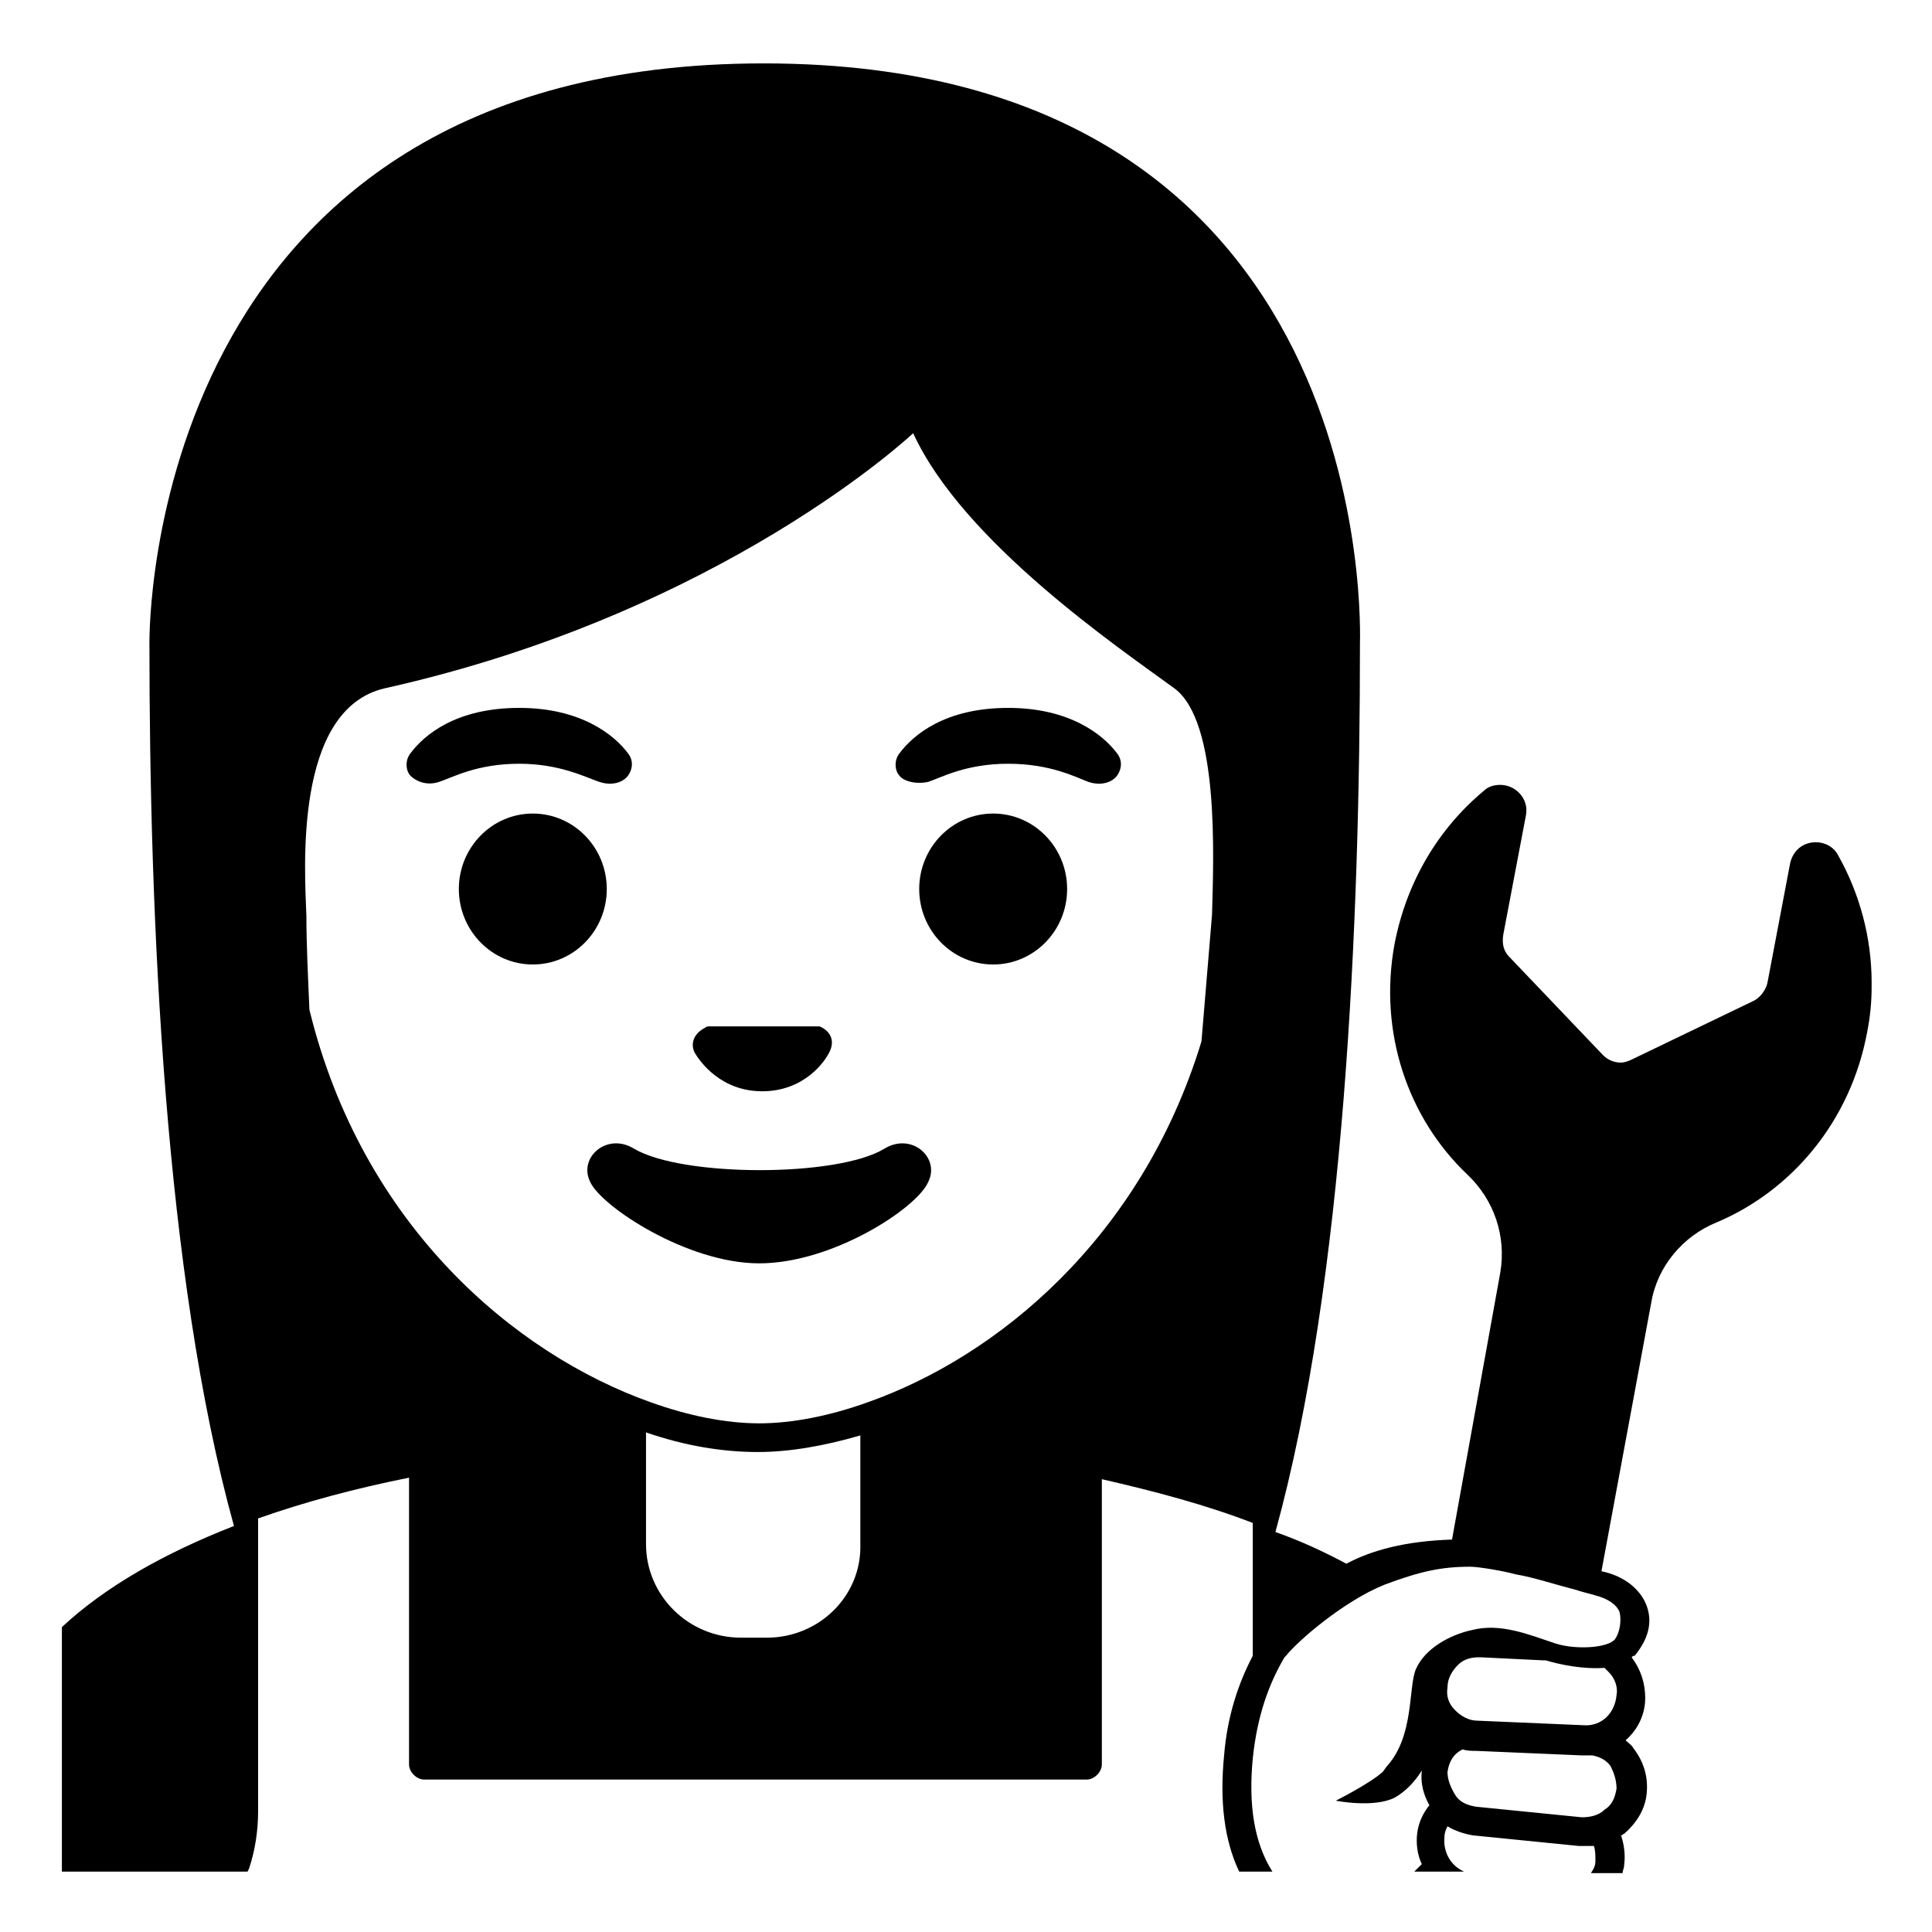
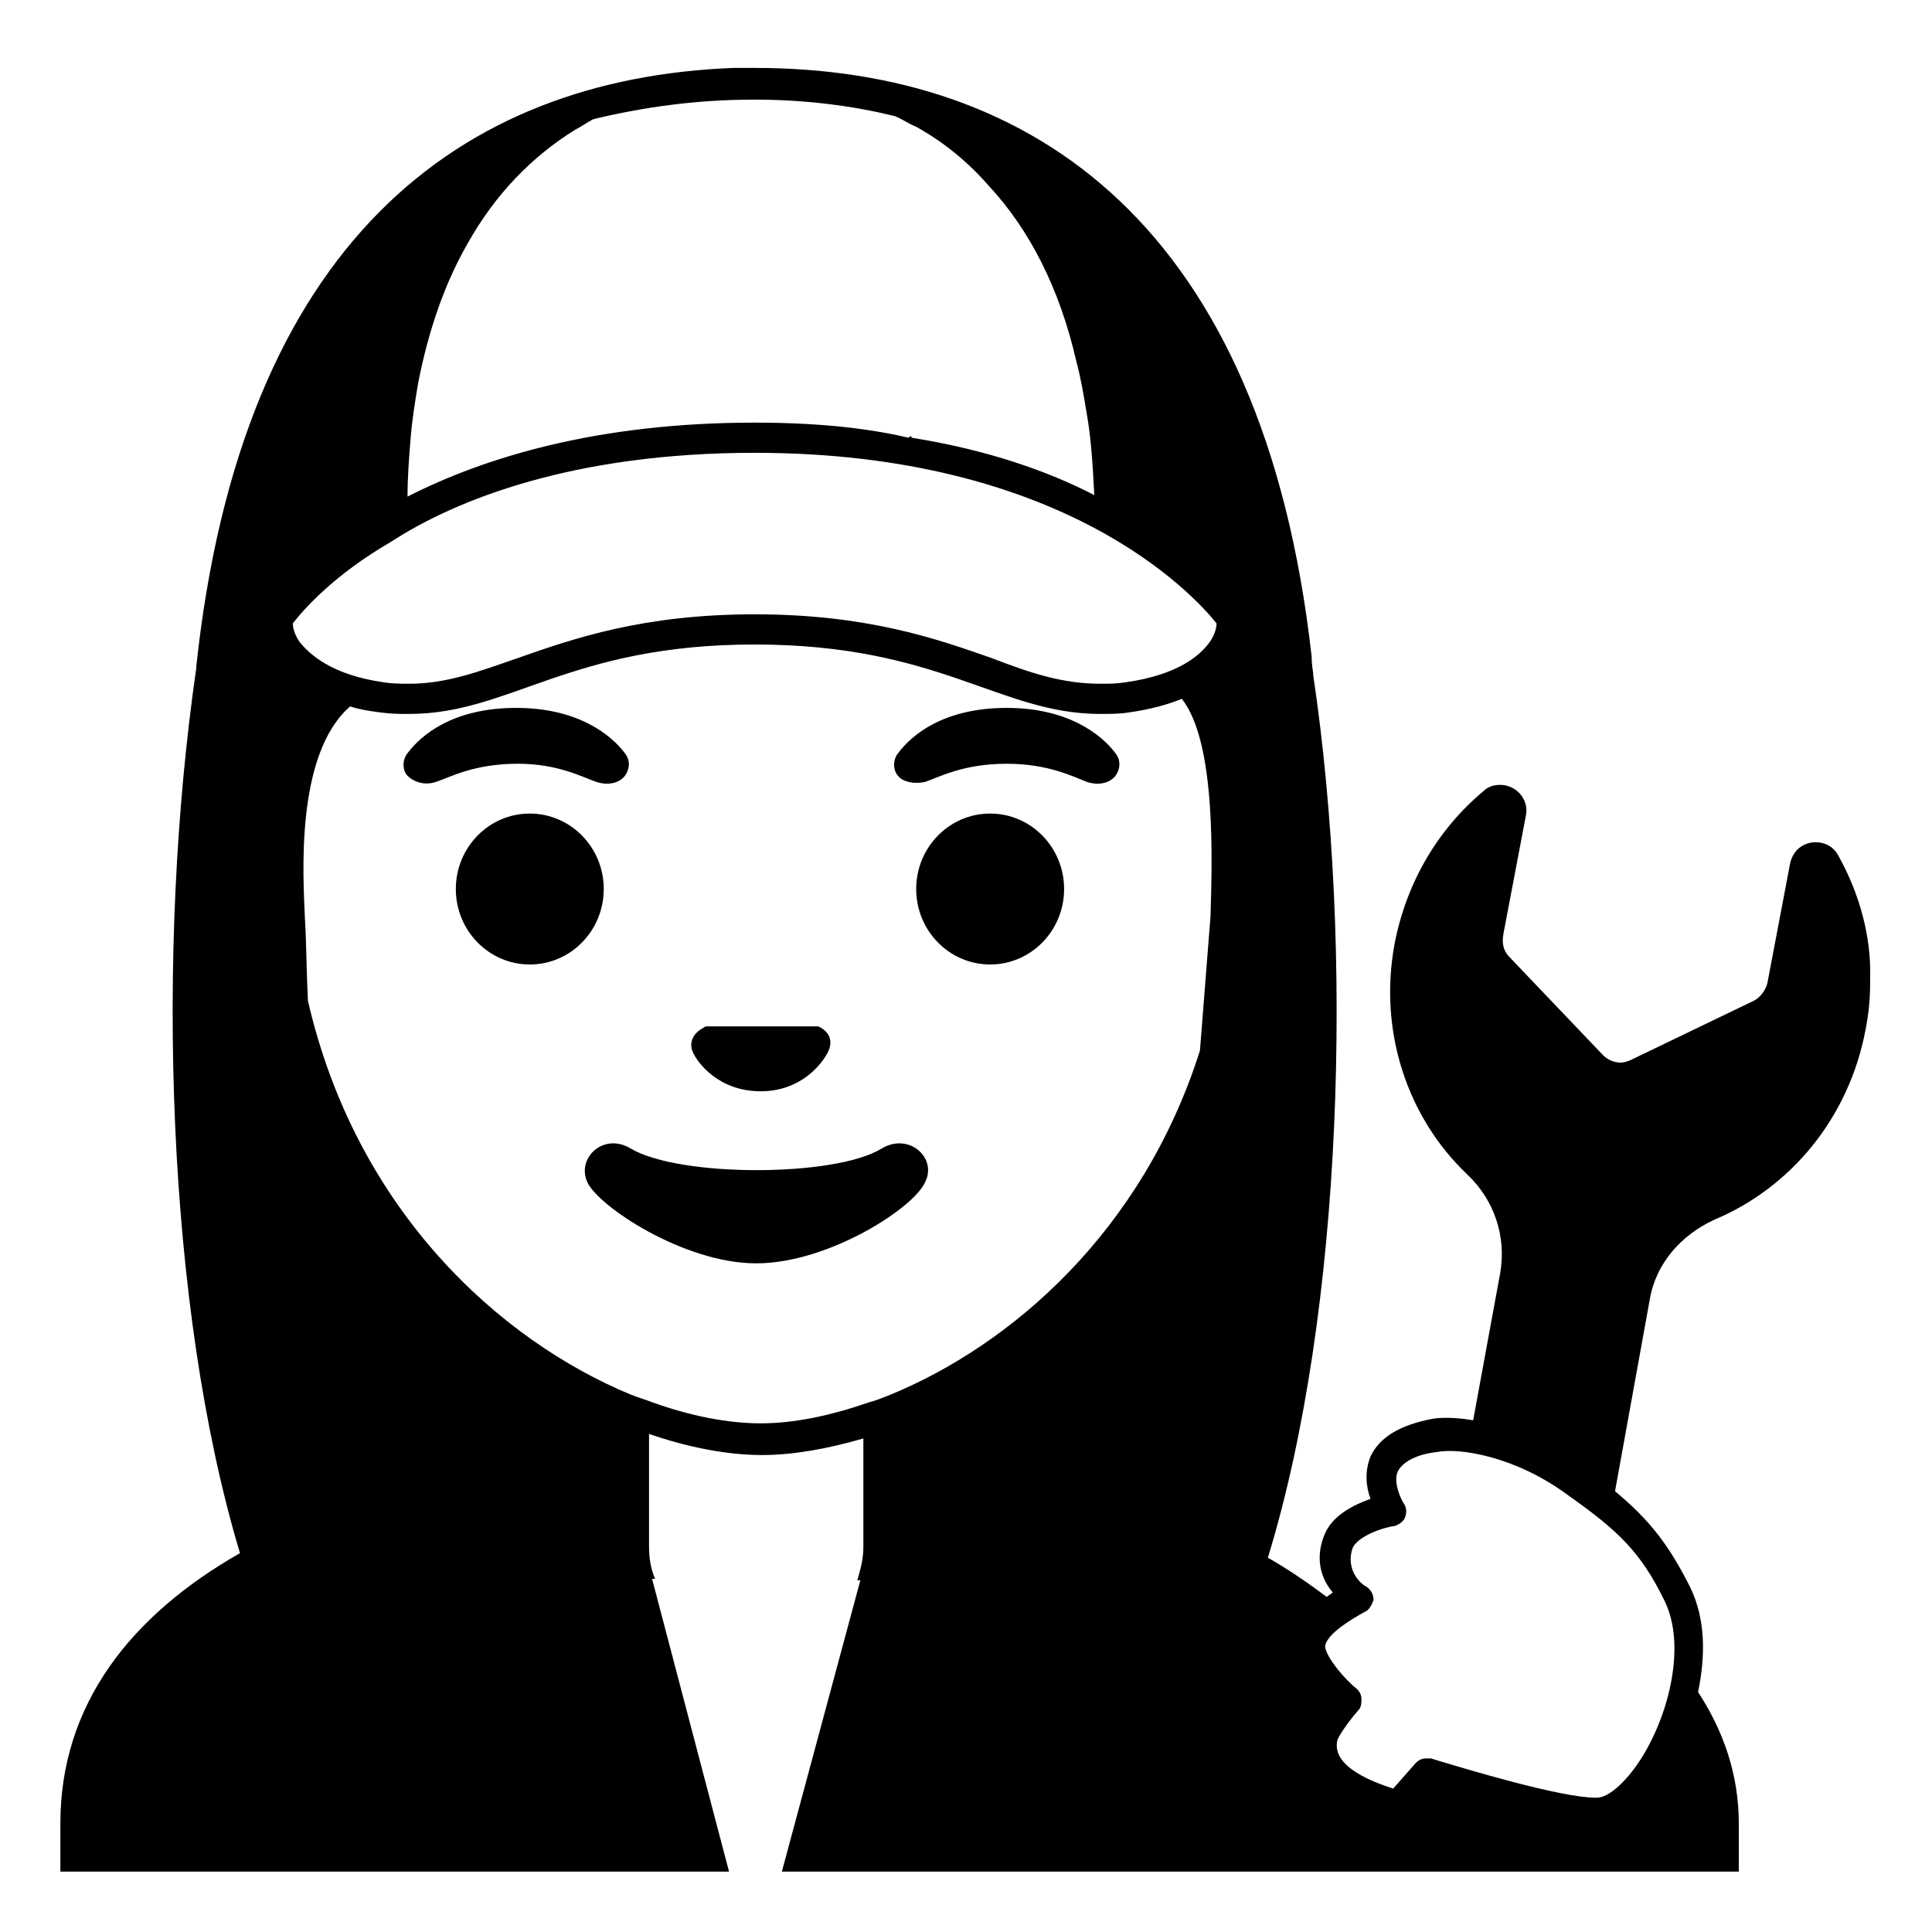
<svg xmlns="http://www.w3.org/2000/svg" viewBox="0 0 128 128">
  <g>
-     <path d="M121.8,56.7c-0.3-0.6-0.9-0.9-1.5-0.9c-0.8,0-1.5,0.5-1.7,1.4l-1.5,7.9c-0.1,0.5-0.5,1-0.9,1.2l-8.1,3.9 c-0.2,0.1-0.5,0.2-0.7,0.2c-0.5,0-0.9-0.2-1.2-0.5l-6.2-6.5c-0.4-0.4-0.5-0.9-0.4-1.5l1.5-7.9c0.2-1.1-0.7-2-1.7-2 c-0.4,0-0.8,0.1-1.1,0.4c-3,2.5-5.1,6-5.9,10.1c-1.1,5.9,0.9,11.6,4.8,15.3c1.8,1.7,2.6,4.1,2.2,6.5L96.2,102 c-3.1,0.1-5.3,0.7-7,1.6c-1.5-0.8-3-1.5-4.7-2.1c4.6-16.7,5.6-40.5,5.6-58.8c0-0.6,1.5-38.5-39.5-38.5S9.9,42,9.9,42.6 c0,18.2,1,41.9,5.6,58.5c-4.6,1.8-8.5,4-11.4,6.7V124h12.3l0.1-0.2c0.4-1.2,0.6-2.5,0.6-3.8v-19.4c3.1-1.1,6.5-2,10-2.7v19 c0,0.5,0.5,1,1,1H72c0.5,0,1-0.5,1-1V98c3.5,0.8,6.9,1.7,10,2.9v8.8c-1,1.9-1.7,4.1-1.9,6.6c-0.3,3,0,5.6,1,7.7h2.2 c-1.2-1.9-1.6-4.4-1.3-7.5c0.3-2.9,1.1-5,2.1-6.7c0,0,0,0,0,0c0,0,0.1-0.1,0.1-0.1c0.8-1,3.8-3.6,6.5-4.7c2.4-0.9,3.8-1.2,5.7-1.2 c0.6,0,2.3,0.3,3,0.5c1.2,0.2,2.7,0.7,3.9,1c0.6,0.2,1.1,0.3,1.4,0.4c0.8,0.2,1.4,0.6,1.6,1.1c0.1,0.4,0.1,1.2-0.3,1.8 c-0.5,0.6-2.6,0.7-3.9,0.3c-1.8-0.6-3.7-1.4-5.6-0.9c-1.4,0.3-3.1,1.2-3.7,2.6c-0.5,1.2-0.1,4.4-1.9,6.4c-0.1,0.1-0.2,0.3-0.3,0.4 c-0.9,0.8-3.1,1.9-3.1,1.9s2.5,0.5,3.9-0.2c0.7-0.4,1.3-1,1.8-1.8c-0.1,0.8,0.1,1.6,0.5,2.3c-0.4,0.5-0.7,1.1-0.8,1.8 c-0.1,0.7,0,1.5,0.3,2.1c-0.2,0.2-0.3,0.3-0.5,0.5H97c-0.9-0.4-1.4-1.3-1.3-2.3c0-0.3,0.1-0.5,0.2-0.7c0.5,0.3,1.1,0.5,1.7,0.6 l7,0.7c0.1,0,0.3,0,0.4,0c0.2,0,0.4,0,0.6,0c0.1,0.3,0.1,0.6,0.1,1c0,0.3-0.1,0.5-0.3,0.8h2.1c0-0.2,0.1-0.3,0.1-0.5 c0.1-0.7,0-1.4-0.2-2c0.1,0,0.1-0.1,0.2-0.1c0.8-0.7,1.4-1.6,1.5-2.7s-0.2-2.1-0.9-3c-0.1-0.2-0.3-0.3-0.5-0.5 c0.8-0.7,1.3-1.7,1.3-2.8c0-1-0.3-1.9-0.9-2.7c0.1-0.1,0.1-0.1,0.2-0.1c0.9-1.1,1.2-2.2,0.8-3.3c-0.4-1.1-1.5-2-3-2.3c0,0,0,0,0,0 l3.3-17.8c0.4-2.4,2.1-4.4,4.3-5.3c5-2.1,8.9-6.7,10-12.6c0.2-1,0.3-2,0.3-3v-0.3C124,62.1,123.2,59.2,121.8,56.7z M43.1,92.9 c-9-3.2-19.1-11.7-22.6-26c-0.1-2.3-0.2-4.4-0.2-6.2c-0.1-2.9-0.9-13.7,5.2-15.1c22.4-5,35-16.9,35-16.9 c3.3,7.2,13.6,14.2,17.3,16.9c3,2.2,2.6,11.2,2.5,15L79.6,69c-4,13.1-13.6,20.9-22.1,23.9c-2.5,0.9-5,1.4-7.2,1.4 C48.1,94.3,45.6,93.8,43.1,92.9z M50.8,108.5h-1.7c-3.5,0-6.3-2.8-6.3-6.2v-7.4c2.6,0.9,5.1,1.3,7.4,1.3c2.1,0,4.4-0.4,6.8-1.1v7.2 C57.1,105.7,54.3,108.5,50.8,108.5z M95.9,111.8c0-0.6,0.3-1.1,0.7-1.5c0.4-0.4,0.9-0.5,1.4-0.5c0,0,0.1,0,0.1,0l4.1,0.2 c0.1,0,0.1,0,0.2,0c1,0.3,2.5,0.6,3.9,0.5c0.1,0.1,0.2,0.2,0.3,0.3c0.4,0.4,0.6,1,0.5,1.5c-0.1,1.2-1,2.1-2.2,2l-7-0.3 c-0.6,0-1.1-0.3-1.5-0.7S95.8,112.4,95.9,111.8z M107.1,118.5c-0.1,0.6-0.3,1.1-0.8,1.4c-0.4,0.4-1,0.5-1.5,0.5l-7-0.7 c-0.6-0.1-1.1-0.3-1.4-0.8s-0.5-1-0.5-1.5v0c0.1-0.7,0.4-1.2,1-1.5c0.3,0.1,0.6,0.1,0.9,0.1l7,0.3c0.1,0,0.1,0,0.2,0 c0.2,0,0.3,0,0.5,0c0.5,0.1,0.9,0.3,1.2,0.7C106.9,117.4,107.1,117.9,107.1,118.5z" />
-     <path d="M50.5,72.3c2.8,0,4.2-2,4.5-2.7c0.3-0.7,0-1.3-0.7-1.6C54.3,68,54.2,68,54,68h-7c-0.1,0-0.2,0-0.3,0.1 c-0.6,0.3-1,0.9-0.7,1.6C46.4,70.4,47.8,72.3,50.5,72.3z" />
-     <ellipse cx="35.3" cy="58.9" rx="4.9" ry="5" />
-     <ellipse cx="65.8" cy="58.9" rx="4.9" ry="5" />
-     <path d="M39.7,51.8c0.9,0.3,1.6,0,1.9-0.4c0.3-0.4,0.4-1,0-1.5c-0.9-1.2-3.1-3-7.2-3c-4.2,0-6.3,1.8-7.2,3c-0.4,0.5-0.3,1.2,0,1.5 c0.3,0.3,1,0.7,1.9,0.4c0.9-0.3,2.5-1.2,5.3-1.2C37.1,50.6,38.8,51.5,39.7,51.8z" />
-     <path d="M61.5,51.8c0.9-0.3,2.5-1.2,5.3-1.2c2.8,0,4.5,0.9,5.3,1.2c0.9,0.3,1.6,0,1.9-0.4c0.3-0.4,0.4-1,0-1.5 c-0.9-1.2-3.1-3-7.2-3c-4.2,0-6.3,1.8-7.2,3c-0.4,0.5-0.3,1.2,0,1.5C59.8,51.7,60.6,52,61.5,51.8z" />
-     <path d="M61.5,78.3c0.8-1.6-1.1-3.3-2.9-2.2C55.5,78,45.2,78,42,76.1c-1.8-1.1-3.7,0.6-2.9,2.2c0.7,1.6,6.4,5.4,11.2,5.4 C55.2,83.7,60.8,80,61.5,78.3z" />
+     <path d="M121.8,56.7c-0.3-0.6-0.9-0.9-1.5-0.9c-0.8,0-1.5,0.5-1.7,1.4l-1.5,7.9c-0.1,0.5-0.5,1-0.9,1.2l-8.1,3.9 c-0.2,0.1-0.5,0.2-0.7,0.2c-0.5,0-0.9-0.2-1.2-0.5l-6.2-6.5c-0.4-0.4-0.5-0.9-0.4-1.5l1.5-7.9c0.2-1.1-0.7-2-1.7-2 c-0.4,0-0.8,0.1-1.1,0.4c-3,2.5-5.1,6-5.9,10.1c-1.1,5.9,0.9,11.6,4.8,15.3c1.8,1.7,2.6,4.1,2.2,6.5l-1.8,9.8 c-1.1-0.2-2.1-0.2-2.7-0.1c-2.1,0.4-3.5,1.2-4.1,2.5c-0.4,1-0.3,2,0,2.8c-1.1,0.4-2.6,1.1-3.1,2.5c-0.6,1.6-0.1,2.9,0.6,3.7 c-0.1,0.1-0.3,0.2-0.4,0.3c-1.2-0.9-2.5-1.8-3.9-2.6c5-16.3,5.7-40.4,3-58.5c0,0,0,0,0-0.1s-0.1-0.5-0.1-1.1 C83.7,15,68.5,4.5,50,4.5h-0.1c-0.4,0-0.9,0-1.3,0C30.5,5.2,16,16,13,44.2c0,0.1,0,0.1,0,0.1l0,0l0,0c-2.7,18.6-2,42.3,2.9,58.6 C8.7,107,4,112.9,4,120.8v3.2h3h38.6h2.7l-5.1-19.4h0.2c-0.3-0.7-0.4-1.4-0.4-2.2V95c2.6,0.9,5.2,1.4,7.5,1.4c2,0,4.3-0.4,6.7-1.1 v7.2c0,0.8-0.2,1.5-0.4,2.2H57L51.8,124h3h37.3h2H96h4.2h0.2h2h0.8h9h3v-3.2c0-3.2-1-6.1-2.7-8.7c0.5-2.4,0.5-4.8-0.5-6.9 c-1.4-2.8-2.7-4.5-5-6.4l2.3-12.7c0.4-2.4,2.1-4.3,4.3-5.3c5-2.1,8.9-6.7,10-12.6c0.2-1,0.3-2,0.3-3v-0.3 C124,62.1,123.2,59.2,121.8,56.7z M19.9,42.6c-0.3-0.4-0.5-0.9-0.5-1.3c0.7-0.9,2.7-3.2,6.5-5.4C30.2,33.1,38,30,50,30 c20.4,0,29,9.3,30.6,11.3c0,0.4-0.2,0.9-0.5,1.3c-0.6,0.8-2,2.1-5.5,2.6c-0.6,0.1-1.1,0.1-1.7,0.1c-2.5,0-4.6-0.7-7.2-1.7 c-3.7-1.3-8.3-2.9-15.7-2.9s-12,1.6-15.7,2.9c-2.6,0.9-4.7,1.7-7.2,1.7c-0.5,0-1.1,0-1.7-0.1C21.9,44.7,20.5,43.3,19.9,42.6z M50,6.6c3.3,0,6.5,0.4,9.3,1.1c0.5,0.2,0.9,0.5,1.4,0.7c1.8,1,3.4,2.3,4.8,3.9c2.7,2.9,4.7,6.8,5.8,11.6c0.3,1.1,0.5,2.3,0.7,3.5 c0.3,1.7,0.4,3.5,0.5,5.4c-3.1-1.6-7.1-3-12.1-3.8c0,0,0-0.1-0.1-0.1c0,0,0,0-0.1,0.1c-3-0.7-6.4-1-10.2-1c-10.4,0-17.9,2.3-23,4.9 c0-1.3,0.1-2.6,0.2-3.8c0.1-1.3,0.3-2.5,0.5-3.7c0.7-3.6,1.8-6.7,3.3-9.3c1.8-3.2,4.2-5.7,7.1-7.5c0.4-0.2,0.8-0.5,1.2-0.7 C42.6,7.1,46.1,6.6,50,6.6z M50.4,94.3c-2.2,0-4.7-0.5-7.2-1.4c-0.5-0.2-0.9-0.3-1.4-0.5c-8.7-3.6-18.2-12.2-21.4-26.1 c-0.1-2-0.1-3.9-0.2-5.5c-0.1-2.5-0.7-10.8,3-14c0.6,0.2,1.2,0.3,2,0.4c0.7,0.1,1.3,0.1,1.9,0.1c6.7,0,10.6-4.6,22.9-4.6 s16.2,4.6,22.9,4.6c0.6,0,1.3,0,1.9-0.1c1.4-0.2,2.5-0.5,3.5-0.9c2.3,2.9,2,10.9,1.9,14.4l-0.7,8.9C75.7,81.6,67,89.1,59,92.4 c-0.5,0.2-1,0.4-1.4,0.5C55,93.8,52.6,94.3,50.4,94.3z M110.3,106.1c1.4,2.9,0.3,7.4-1.5,10.3c-1,1.6-2.2,2.7-3,2.7h-0.1 c-2.3,0-8.6-1.9-10.9-2.6c-0.1,0-0.2,0-0.3,0c-0.3,0-0.5,0.1-0.7,0.3l-1.5,1.7c-1.2-0.4-4.1-1.4-3.7-3.2c0.1-0.3,0.7-1.2,1.4-2 c0.2-0.2,0.2-0.5,0.2-0.7c0-0.3-0.1-0.5-0.3-0.7c-1.1-0.9-2.2-2.4-2.1-2.9c0.2-0.8,1.7-1.7,2.6-2.2c0.3-0.1,0.5-0.5,0.6-0.8 c0-0.4-0.2-0.7-0.5-0.9c-0.1,0-1.4-0.9-0.9-2.5c0.3-0.8,2-1.4,2.8-1.5c0.3-0.1,0.6-0.3,0.7-0.6c0.1-0.3,0.1-0.6-0.1-0.9 s-0.7-1.4-0.4-2.1c0.4-0.8,1.6-1.2,2.6-1.3c1.5-0.3,5.2,0.3,8.6,2.8C107.2,101.4,108.7,102.8,110.3,106.1z" />
+     <path d="M50.4,72.3c2.8,0,4.2-2,4.5-2.7s0-1.3-0.7-1.6c-0.1,0-0.2,0-0.3,0h-7c-0.1,0-0.2,0-0.3,0.1c-0.6,0.3-1,0.9-0.7,1.6 C46.2,70.4,47.6,72.3,50.4,72.3z" />
+     <ellipse cx="35.1" cy="58.9" rx="4.9" ry="5" />
+     <ellipse cx="65.6" cy="58.9" rx="4.9" ry="5" />
+     <path d="M39.5,51.8c0.9,0.3,1.6,0,1.9-0.4c0.3-0.4,0.4-1,0-1.5c-0.9-1.2-3.1-3-7.2-3c-4.2,0-6.3,1.8-7.2,3c-0.4,0.5-0.3,1.2,0,1.5 s1,0.7,1.9,0.4s2.5-1.2,5.4-1.2C37,50.6,38.6,51.5,39.5,51.8z" />
+     <path d="M61.3,51.8c0.9-0.3,2.5-1.2,5.4-1.2c2.8,0,4.5,0.9,5.3,1.2c0.9,0.3,1.6,0,1.9-0.4s0.4-1,0-1.5c-0.9-1.2-3.1-3-7.2-3 c-4.2,0-6.3,1.8-7.2,3c-0.4,0.5-0.3,1.2,0,1.5C59.7,51.7,60.4,52,61.3,51.8z" />
+     <path d="M61.3,78.3c0.8-1.6-1.1-3.3-2.9-2.2C55.3,78,45,78,41.8,76.1c-1.8-1.1-3.6,0.6-2.9,2.2c0.7,1.6,6.4,5.4,11.2,5.4 S60.6,80,61.3,78.3z" />
  </g>
</svg>
